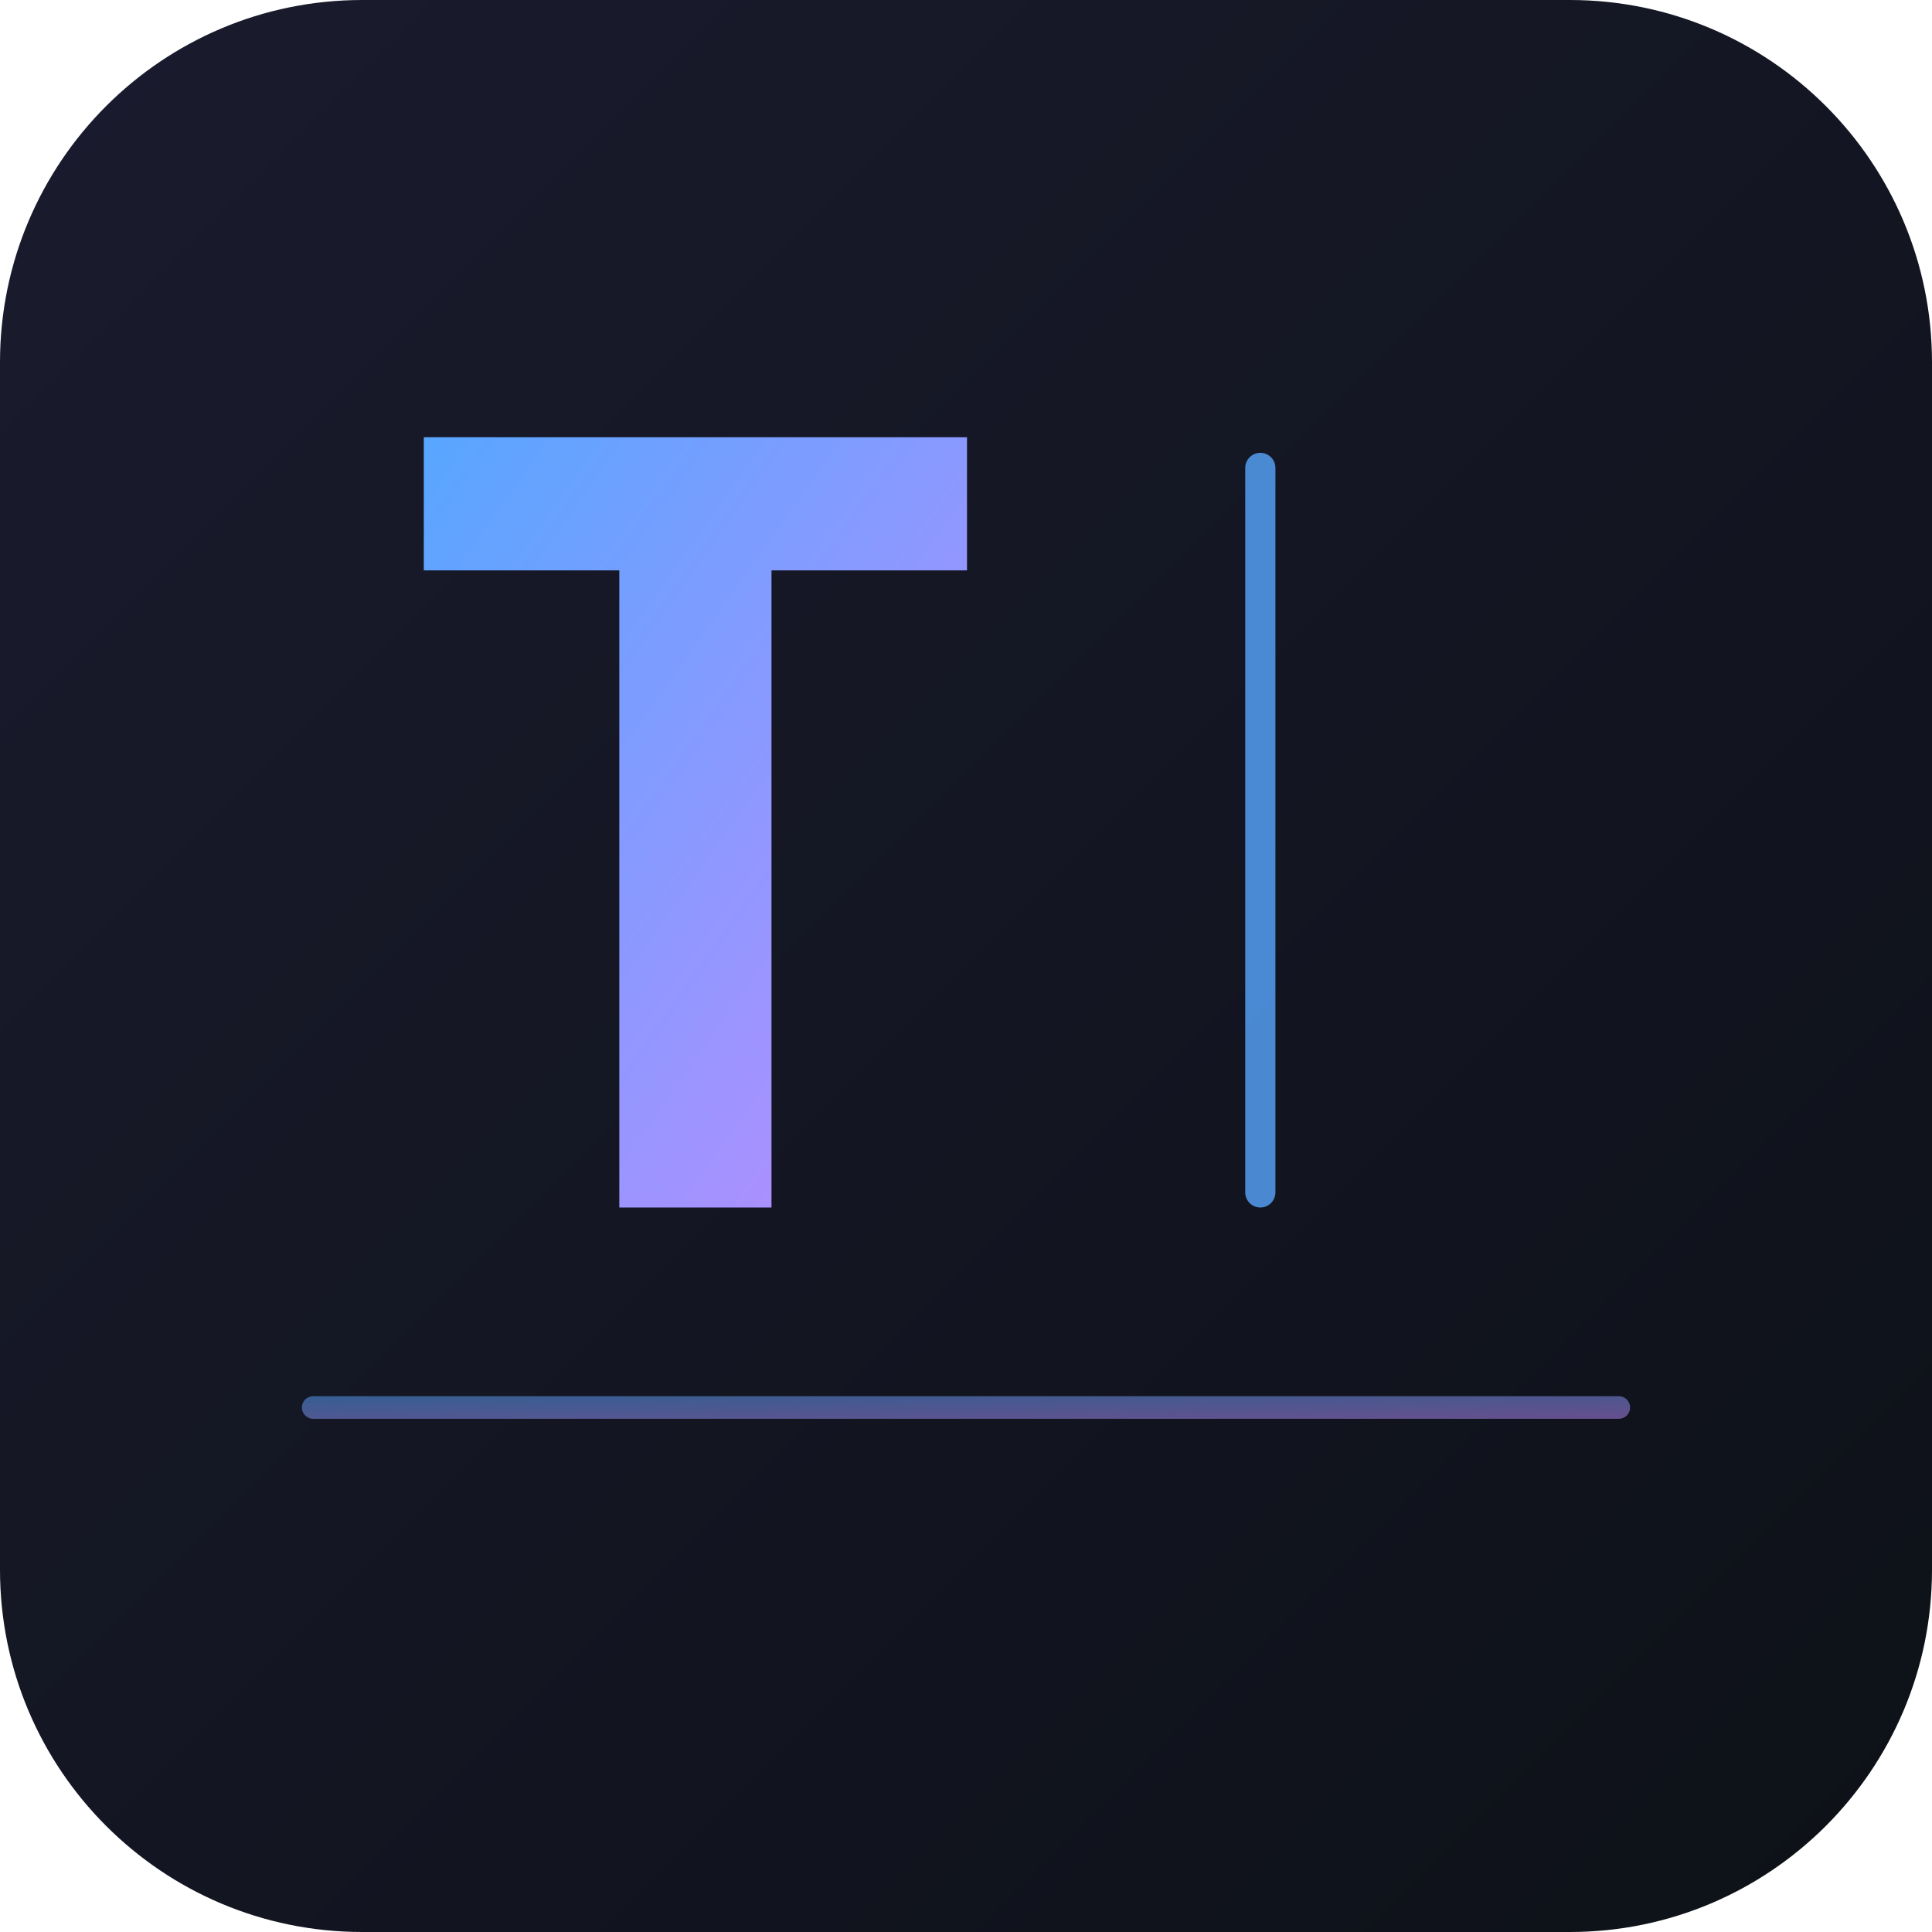
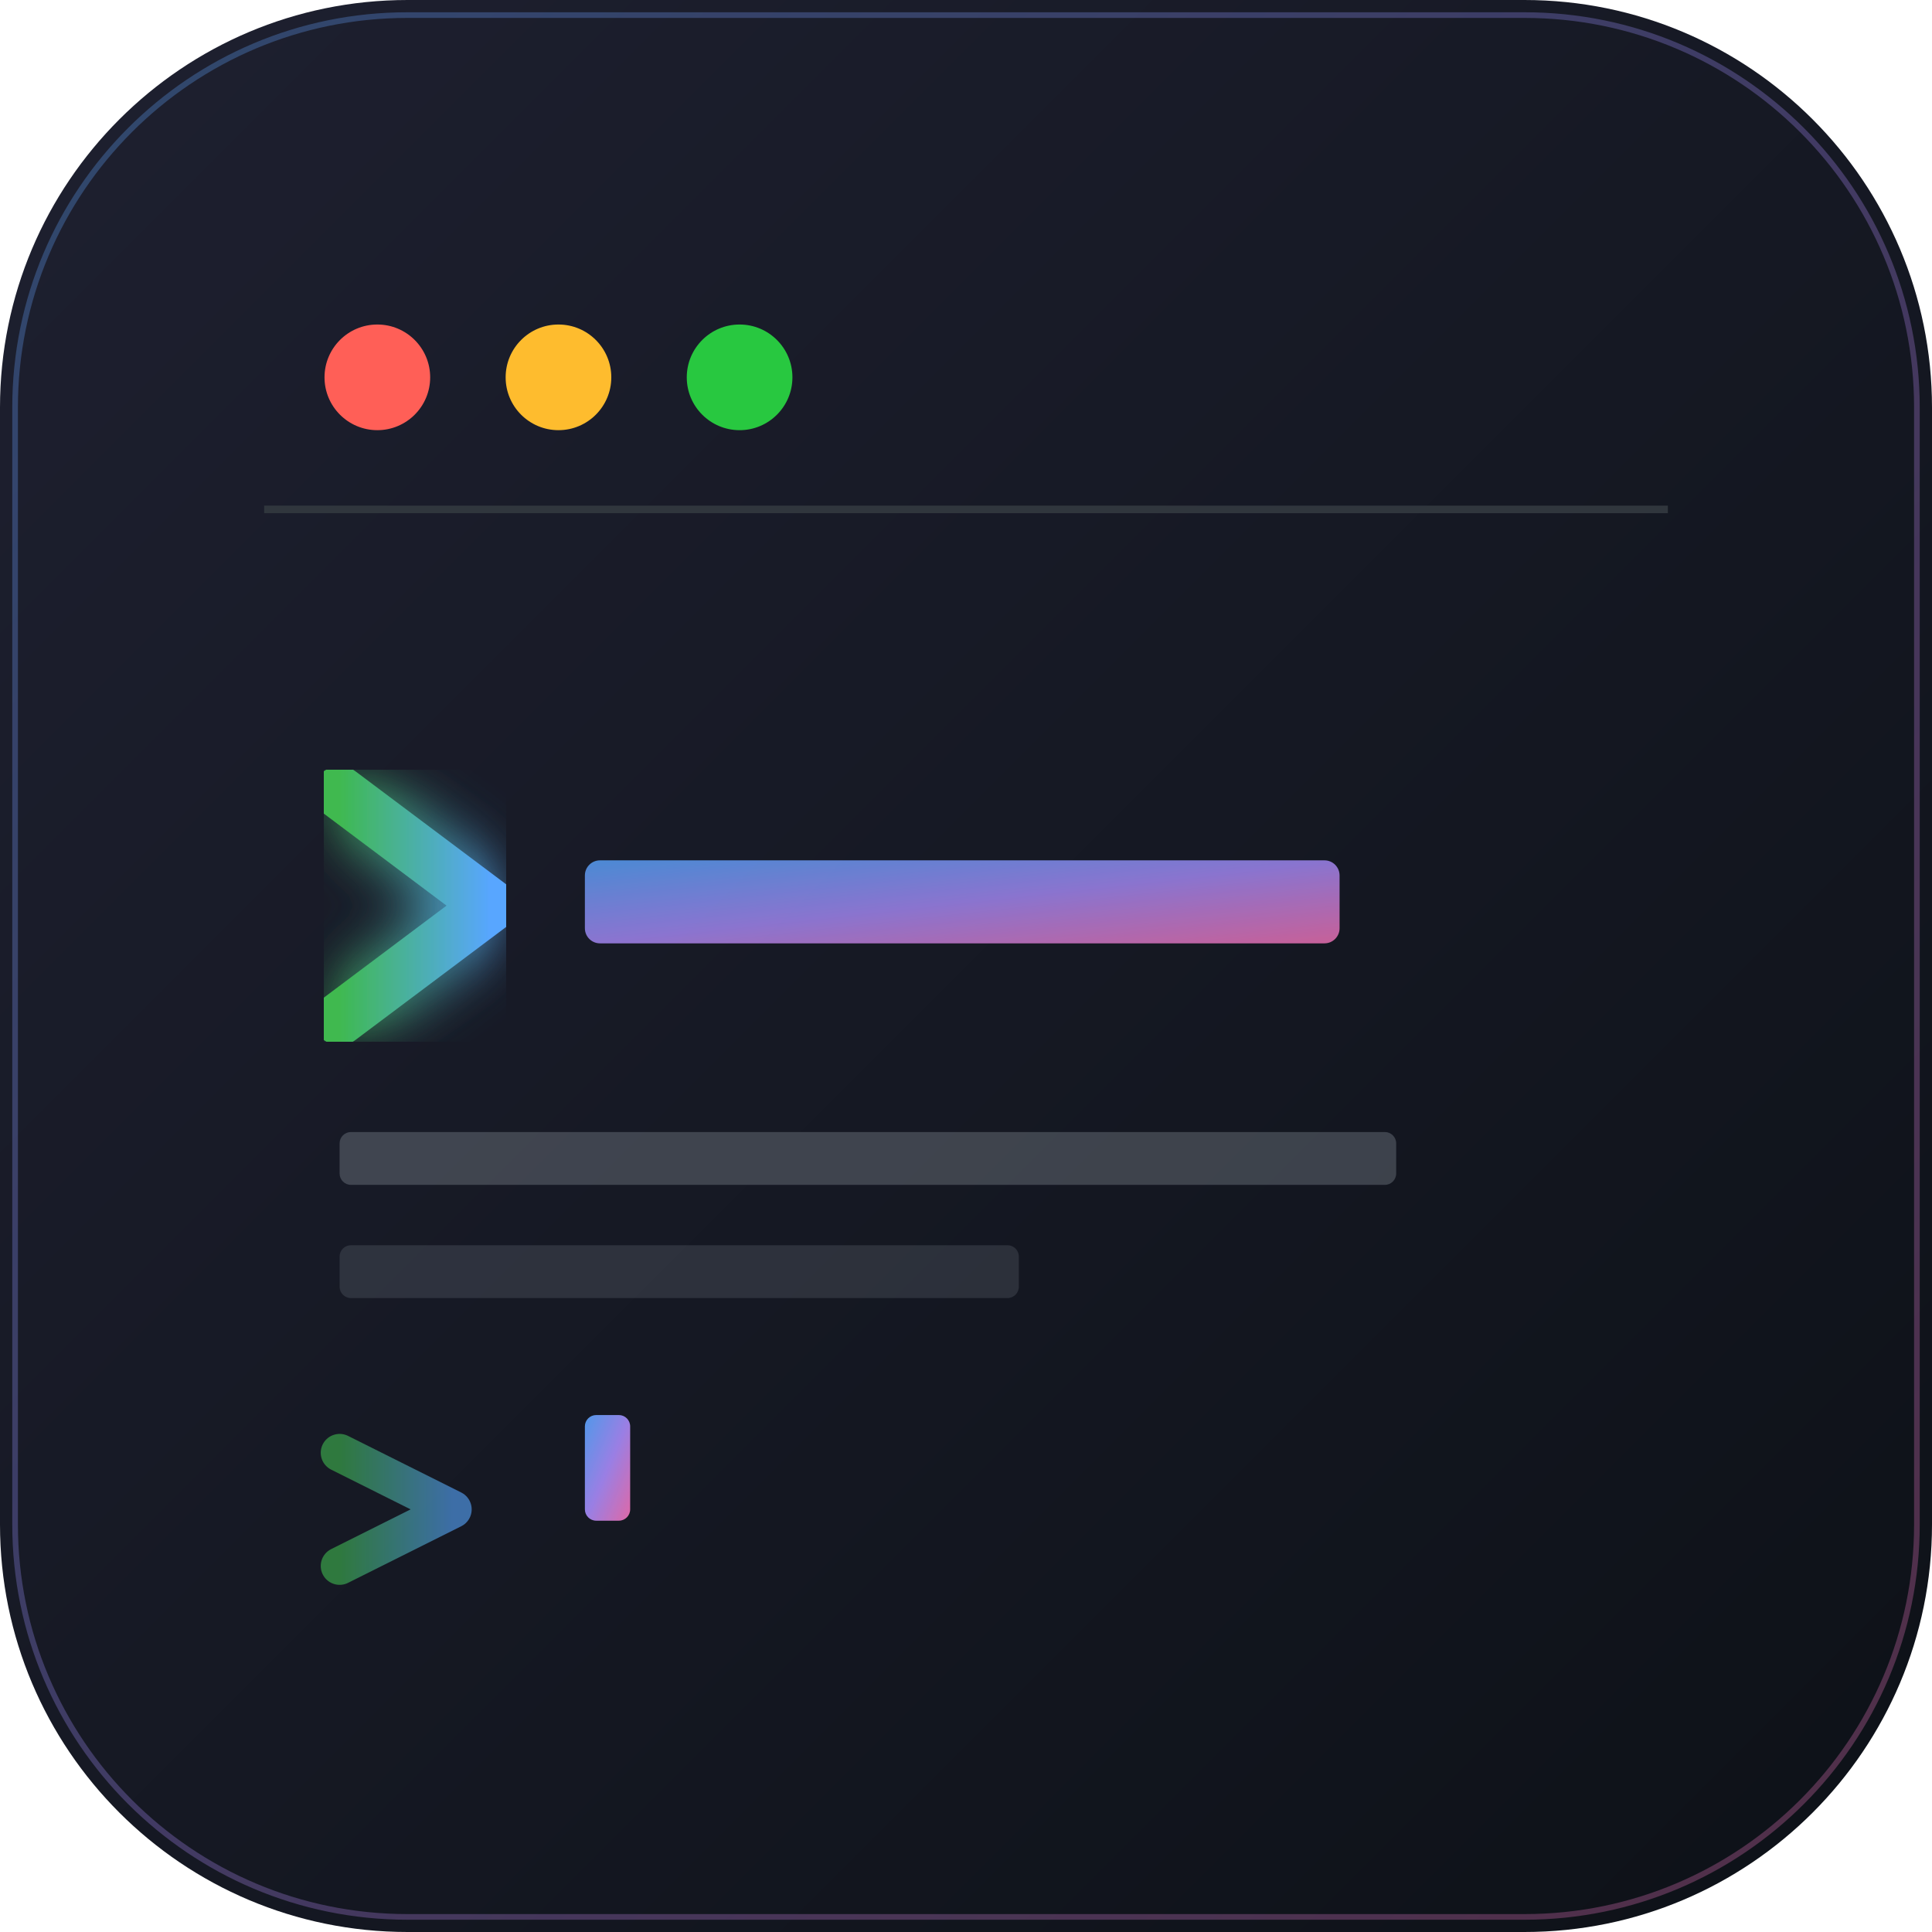
<svg xmlns="http://www.w3.org/2000/svg" viewBox="0 0 512 512">
  <defs>
    <linearGradient id="bg" x1="0%" y1="0%" x2="100%" y2="100%">
-       <stop offset="0%" style="stop-color:#1a1b2e" />
+       <stop offset="0%" style="stop-color:#1e2030" />
      <stop offset="100%" style="stop-color:#0d1117" />
    </linearGradient>
-     <linearGradient id="accent" x1="0%" y1="0%" x2="100%" y2="100%">
+     <linearGradient id="glow" x1="0%" y1="0%" x2="100%" y2="100%">
      <stop offset="0%" style="stop-color:#58a6ff" />
-       <stop offset="100%" style="stop-color:#bc8cff" />
+       <stop offset="50%" style="stop-color:#a78bfa" />
+       <stop offset="100%" style="stop-color:#f472b6" />
    </linearGradient>
+     <linearGradient id="prompt" x1="0%" y1="0%" x2="100%" y2="0%">
+       <stop offset="0%" style="stop-color:#3fb950" />
+       <stop offset="100%" style="stop-color:#58a6ff" />
+     </linearGradient>
+     <filter id="glow-filter">
+       <feGaussianBlur stdDeviation="8" result="blur" />
+       <feComposite in="SourceGraphic" in2="blur" operator="over" />
+     </filter>
  </defs>
-   <rect width="512" height="512" rx="96" fill="url(#bg)" />
-   <text x="100" y="320" font-family="Consolas, monospace" font-size="280" font-weight="bold" fill="url(#accent)">T</text>
-   <rect x="330" y="120" width="8" height="200" rx="4" fill="#58a6ff" opacity="0.8" />
-   <rect x="80" y="370" width="352" height="6" rx="3" fill="url(#accent)" opacity="0.5" />
+   <rect width="512" height="512" rx="108" fill="url(#bg)" />
+   <rect x="4" y="4" width="504" height="504" rx="104" fill="none" stroke="url(#glow)" stroke-width="1.5" opacity="0.3" />
+   <circle cx="100" cy="100" r="14" fill="#ff5f57" />
+   <circle cx="148" cy="100" r="14" fill="#febc2e" />
+   <circle cx="196" cy="100" r="14" fill="#28c840" />
+   <line x1="70" y1="135" x2="442" y2="135" stroke="#30363d" stroke-width="2" />
+   <polyline points="90,210 130,240 90,270" fill="none" stroke="url(#prompt)" stroke-width="14" stroke-linecap="round" stroke-linejoin="round" filter="url(#glow-filter)" />
+   <rect x="155" y="228" width="200" height="22" rx="4" fill="url(#glow)" opacity="0.8" />
+   <rect x="90" y="300" width="280" height="14" rx="3" fill="#8b949e" opacity="0.35" />
+   <rect x="90" y="330" width="180" height="14" rx="3" fill="#8b949e" opacity="0.2" />
+   <rect x="155" y="375" width="12" height="28" rx="3" fill="url(#glow)" opacity="0.9">
+     <animate attributeName="opacity" values="0.9;0.2;0.9" dur="1.2s" repeatCount="indefinite" />
+   </rect>
+   <polyline points="90,385 120,400 90,415" fill="none" stroke="url(#prompt)" stroke-width="10" stroke-linecap="round" stroke-linejoin="round" opacity="0.6" />
</svg>
